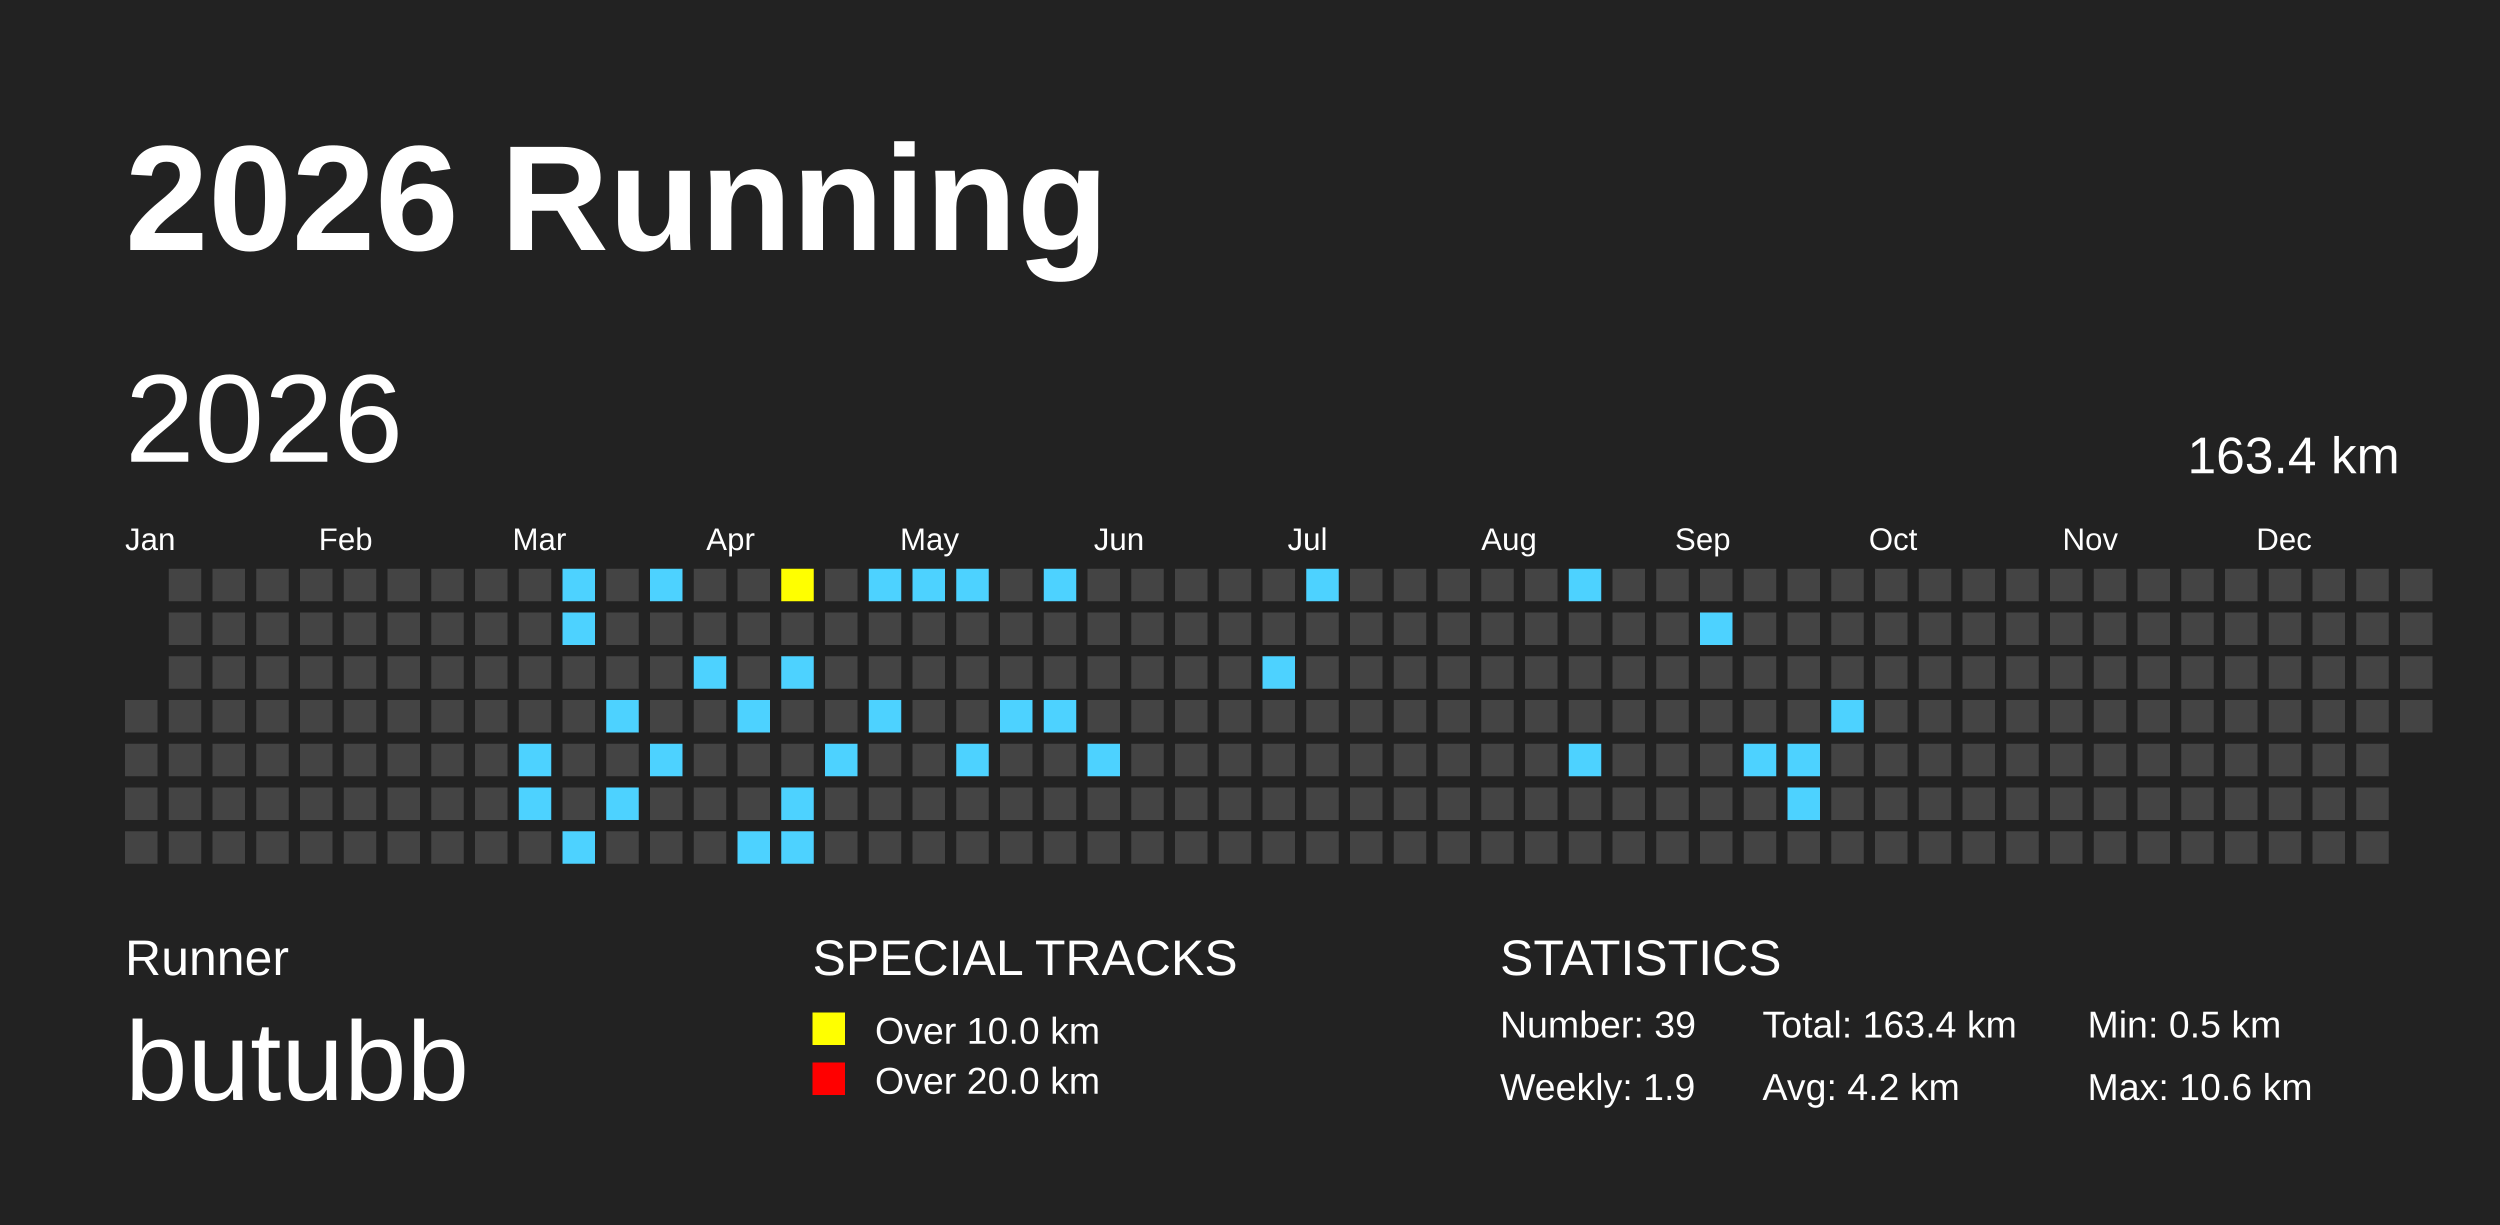
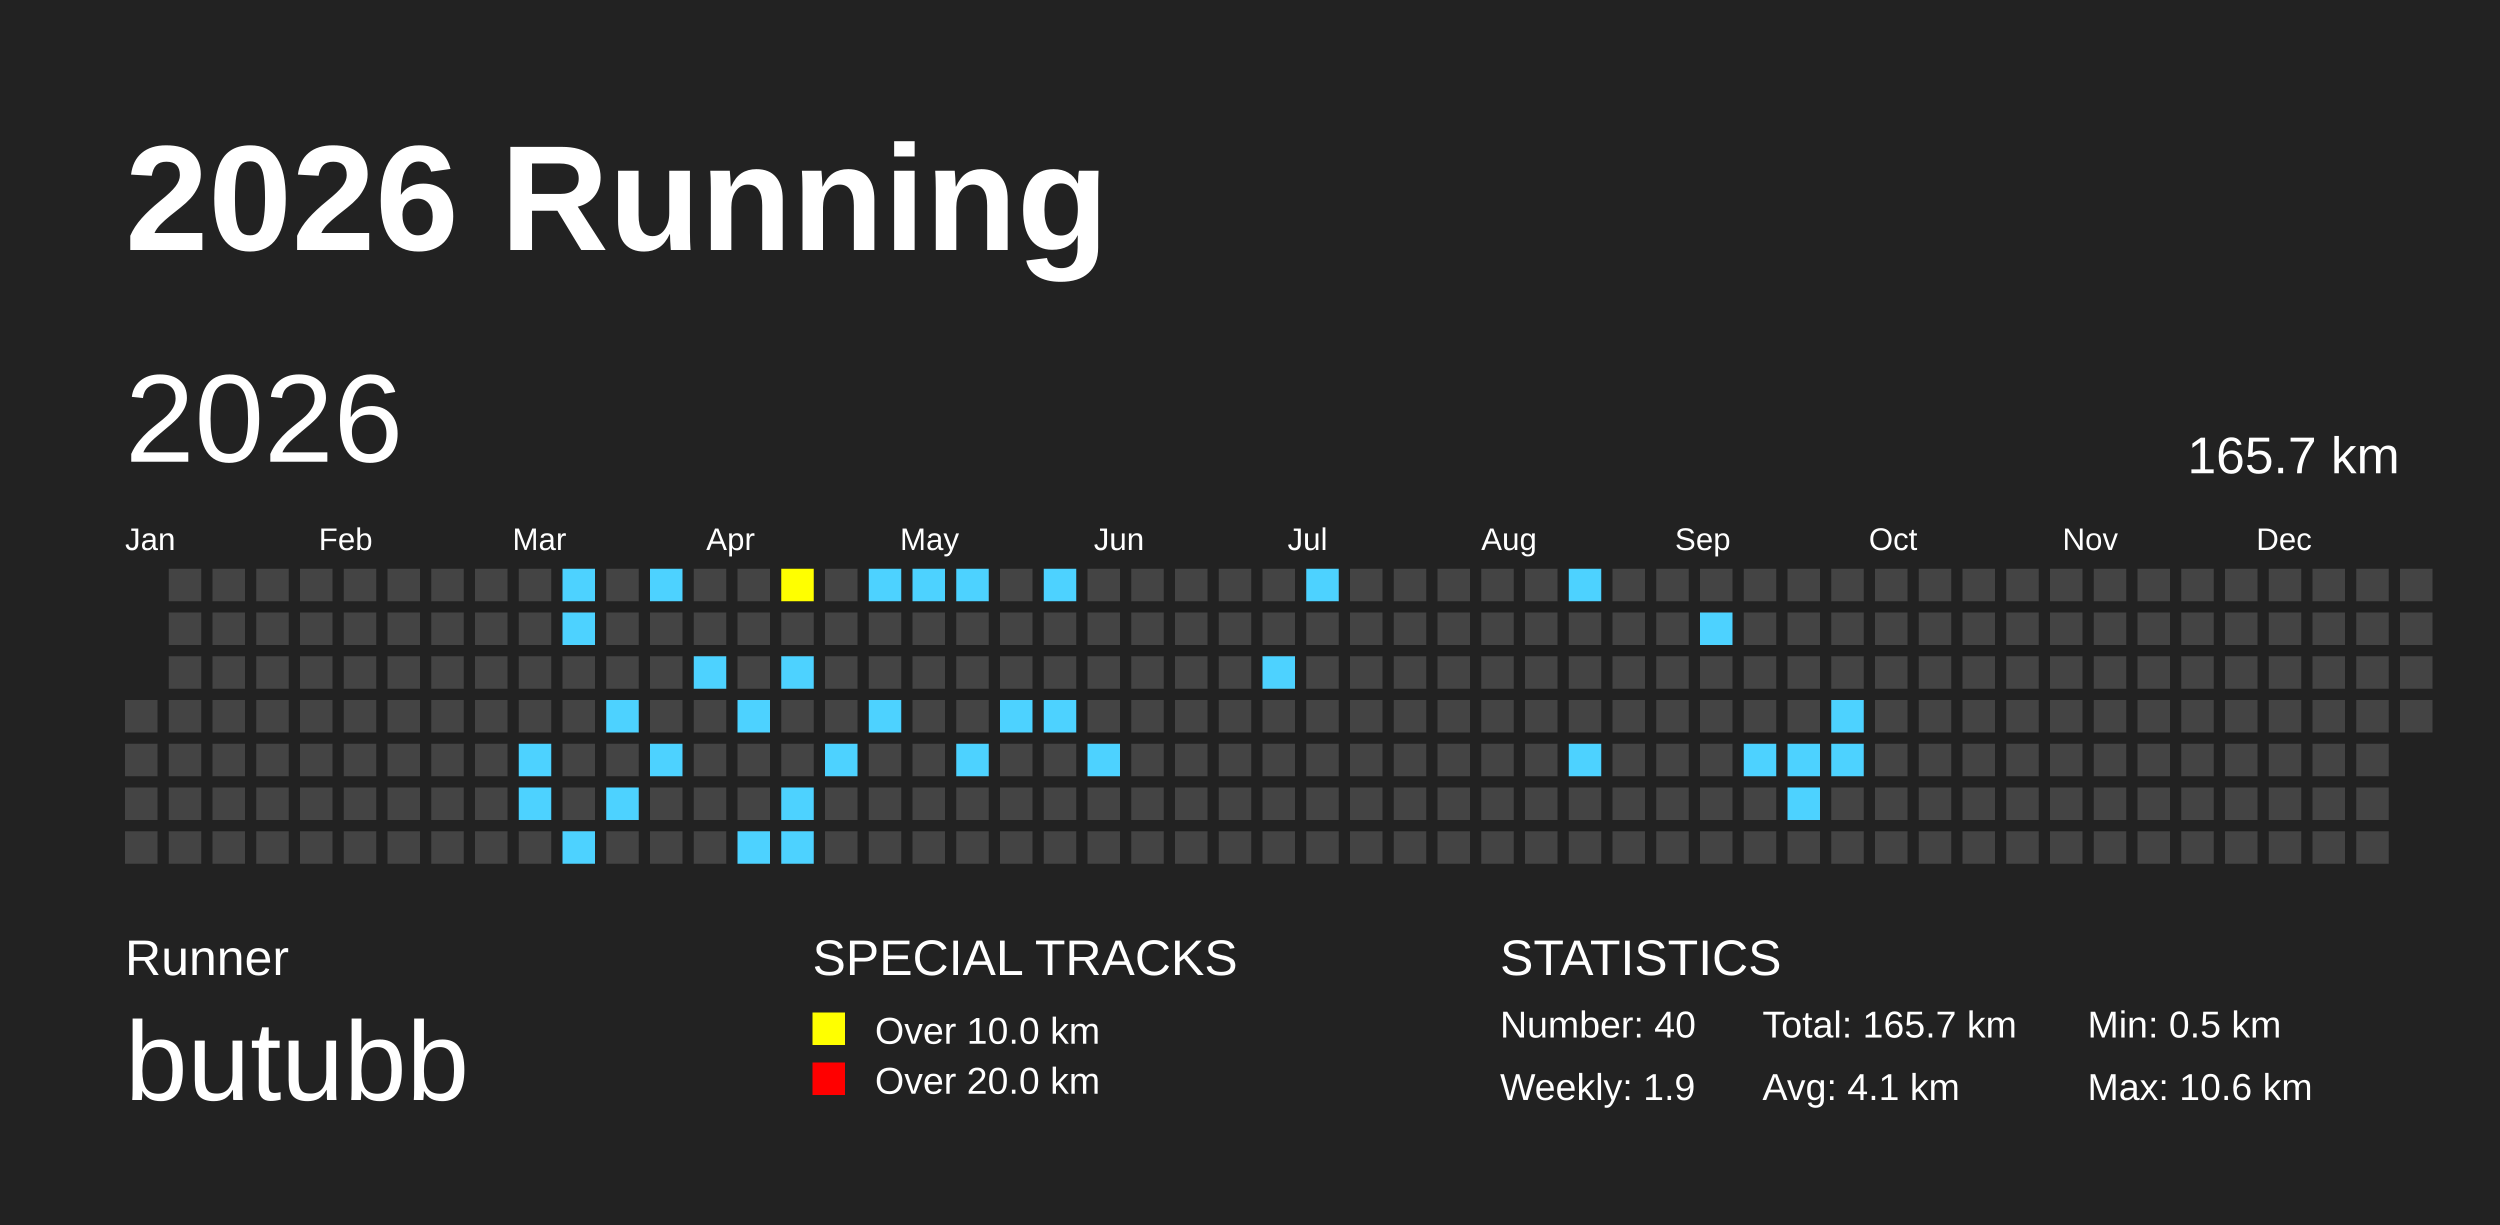
<svg xmlns="http://www.w3.org/2000/svg" baseProfile="full" height="98mm" version="1.1" viewBox="0,0,200,98" width="200mm">
  <defs />
  <rect fill="#222222" height="98" width="200" x="0" y="0" />
  <text fill="#FFFFFF" style="font-size:12px; font-family:Arial; font-weight:bold;" x="10" y="20">2026 Running</text>
  <text fill="#FFFFFF" style="font-size:4px; font-family:Arial" x="10" y="78">Runner</text>
  <text fill="#FFFFFF" style="font-size:9px; font-family:Arial" x="10" y="88">butubb</text>
  <text fill="#FFFFFF" style="font-size:4px; font-family:Arial" x="65" y="78">SPECIAL TRACKS</text>
  <rect fill="yellow" height="2.6" width="2.6" x="65" y="81" />
  <text fill="#FFFFFF" style="font-size:3px; font-family:Arial" x="70" y="83.5">Over 10.0 km</text>
  <rect fill="red" height="2.6" width="2.6" x="65" y="85" />
  <text fill="#FFFFFF" style="font-size:3px; font-family:Arial" x="70" y="87.5">Over 20.0 km</text>
  <text fill="#FFFFFF" style="font-size:4px; font-family:Arial" x="120" y="78">STATISTICS</text>
-   <text fill="#FFFFFF" style="font-size:3px; font-family:Arial" x="120" y="83">Number: 39</text>
+   <text fill="#FFFFFF" style="font-size:3px; font-family:Arial" x="120" y="83">Number: 40</text>
  <text fill="#FFFFFF" style="font-size:3px; font-family:Arial" x="120" y="88">Weekly: 1.9</text>
-   <text fill="#FFFFFF" style="font-size:3px; font-family:Arial" x="141" y="83">Total: 163.4 km</text>
-   <text fill="#FFFFFF" style="font-size:3px; font-family:Arial" x="141" y="88">Avg: 4.2 km</text>
+   <text fill="#FFFFFF" style="font-size:3px; font-family:Arial" x="141" y="83">Total: 165.7 km</text>
+   <text fill="#FFFFFF" style="font-size:3px; font-family:Arial" x="141" y="88">Avg: 4.1 km</text>
  <text fill="#FFFFFF" style="font-size:3px; font-family:Arial" x="167" y="83">Min: 0.5 km</text>
  <text fill="#FFFFFF" style="font-size:3px; font-family:Arial" x="167" y="88">Max: 10.6 km</text>
  <text dominant-baseline="hanging" fill="#FFFFFF" style="font-size:10.0px; font-family:Arial;" x="10" y="30">2026</text>
-   <text dominant-baseline="hanging" fill="#FFFFFF" style="font-size:4.125px; font-family:Arial;" x="175" y="35">163.4 km</text>
+   <text dominant-baseline="hanging" fill="#FFFFFF" style="font-size:4.125px; font-family:Arial;" x="175" y="35">165.7 km</text>
  <text fill="#FFFFFF" style="font-size:2.5px; font-family:Arial" x="10.0" y="44">Jan</text>
  <text fill="#FFFFFF" style="font-size:2.5px; font-family:Arial" x="25.5" y="44">Feb</text>
  <text fill="#FFFFFF" style="font-size:2.5px; font-family:Arial" x="41.0" y="44">Mar</text>
  <text fill="#FFFFFF" style="font-size:2.5px; font-family:Arial" x="56.5" y="44">Apr</text>
  <text fill="#FFFFFF" style="font-size:2.5px; font-family:Arial" x="72.0" y="44">May</text>
  <text fill="#FFFFFF" style="font-size:2.5px; font-family:Arial" x="87.5" y="44">Jun</text>
  <text fill="#FFFFFF" style="font-size:2.5px; font-family:Arial" x="103.0" y="44">Jul</text>
  <text fill="#FFFFFF" style="font-size:2.5px; font-family:Arial" x="118.5" y="44">Aug</text>
  <text fill="#FFFFFF" style="font-size:2.5px; font-family:Arial" x="134.0" y="44">Sep</text>
  <text fill="#FFFFFF" style="font-size:2.5px; font-family:Arial" x="149.5" y="44">Oct</text>
  <text fill="#FFFFFF" style="font-size:2.5px; font-family:Arial" x="165.0" y="44">Nov</text>
  <text fill="#FFFFFF" style="font-size:2.5px; font-family:Arial" x="180.5" y="44">Dec</text>
  <rect fill="#444444" height="2.6" width="2.6" x="10.0" y="56.0" />
  <rect fill="#444444" height="2.6" width="2.6" x="10.0" y="59.5" />
  <rect fill="#444444" height="2.6" width="2.6" x="10.0" y="63.0" />
  <rect fill="#444444" height="2.6" width="2.6" x="10.0" y="66.5" />
  <rect fill="#444444" height="2.6" width="2.6" x="13.5" y="45.5" />
  <rect fill="#444444" height="2.6" width="2.6" x="13.5" y="49.0" />
  <rect fill="#444444" height="2.6" width="2.6" x="13.5" y="52.5" />
  <rect fill="#444444" height="2.6" width="2.6" x="13.5" y="56.0" />
  <rect fill="#444444" height="2.6" width="2.6" x="13.5" y="59.5" />
  <rect fill="#444444" height="2.6" width="2.6" x="13.5" y="63.0" />
  <rect fill="#444444" height="2.6" width="2.6" x="13.5" y="66.5" />
  <rect fill="#444444" height="2.6" width="2.6" x="17.0" y="45.5" />
  <rect fill="#444444" height="2.6" width="2.6" x="17.0" y="49.0" />
  <rect fill="#444444" height="2.6" width="2.6" x="17.0" y="52.5" />
  <rect fill="#444444" height="2.6" width="2.6" x="17.0" y="56.0" />
  <rect fill="#444444" height="2.6" width="2.6" x="17.0" y="59.5" />
  <rect fill="#444444" height="2.6" width="2.6" x="17.0" y="63.0" />
  <rect fill="#444444" height="2.6" width="2.6" x="17.0" y="66.5" />
  <rect fill="#444444" height="2.6" width="2.6" x="20.5" y="45.5" />
  <rect fill="#444444" height="2.6" width="2.6" x="20.5" y="49.0" />
  <rect fill="#444444" height="2.6" width="2.6" x="20.5" y="52.5" />
  <rect fill="#444444" height="2.6" width="2.6" x="20.5" y="56.0" />
  <rect fill="#444444" height="2.6" width="2.6" x="20.5" y="59.5" />
  <rect fill="#444444" height="2.6" width="2.6" x="20.5" y="63.0" />
  <rect fill="#444444" height="2.6" width="2.6" x="20.5" y="66.5" />
  <rect fill="#444444" height="2.6" width="2.6" x="24.0" y="45.5" />
  <rect fill="#444444" height="2.6" width="2.6" x="24.0" y="49.0" />
  <rect fill="#444444" height="2.6" width="2.6" x="24.0" y="52.5" />
  <rect fill="#444444" height="2.6" width="2.6" x="24.0" y="56.0" />
  <rect fill="#444444" height="2.6" width="2.6" x="24.0" y="59.5" />
  <rect fill="#444444" height="2.6" width="2.6" x="24.0" y="63.0" />
  <rect fill="#444444" height="2.6" width="2.6" x="24.0" y="66.5" />
  <rect fill="#444444" height="2.6" width="2.6" x="27.5" y="45.5" />
  <rect fill="#444444" height="2.6" width="2.6" x="27.5" y="49.0" />
  <rect fill="#444444" height="2.6" width="2.6" x="27.5" y="52.5" />
  <rect fill="#444444" height="2.6" width="2.6" x="27.5" y="56.0" />
  <rect fill="#444444" height="2.6" width="2.6" x="27.5" y="59.5" />
  <rect fill="#444444" height="2.6" width="2.6" x="27.5" y="63.0" />
  <rect fill="#444444" height="2.6" width="2.6" x="27.5" y="66.5" />
  <rect fill="#444444" height="2.6" width="2.6" x="31.0" y="45.5" />
  <rect fill="#444444" height="2.6" width="2.6" x="31.0" y="49.0" />
  <rect fill="#444444" height="2.6" width="2.6" x="31.0" y="52.5" />
  <rect fill="#444444" height="2.6" width="2.6" x="31.0" y="56.0" />
  <rect fill="#444444" height="2.6" width="2.6" x="31.0" y="59.5" />
  <rect fill="#444444" height="2.6" width="2.6" x="31.0" y="63.0" />
  <rect fill="#444444" height="2.6" width="2.6" x="31.0" y="66.5" />
  <rect fill="#444444" height="2.6" width="2.6" x="34.5" y="45.5" />
  <rect fill="#444444" height="2.6" width="2.6" x="34.5" y="49.0" />
  <rect fill="#444444" height="2.6" width="2.6" x="34.5" y="52.5" />
  <rect fill="#444444" height="2.6" width="2.6" x="34.5" y="56.0" />
  <rect fill="#444444" height="2.6" width="2.6" x="34.5" y="59.5" />
  <rect fill="#444444" height="2.6" width="2.6" x="34.5" y="63.0" />
  <rect fill="#444444" height="2.6" width="2.6" x="34.5" y="66.5" />
  <rect fill="#444444" height="2.6" width="2.6" x="38.0" y="45.5" />
  <rect fill="#444444" height="2.6" width="2.6" x="38.0" y="49.0" />
  <rect fill="#444444" height="2.6" width="2.6" x="38.0" y="52.5" />
  <rect fill="#444444" height="2.6" width="2.6" x="38.0" y="56.0" />
  <rect fill="#444444" height="2.6" width="2.6" x="38.0" y="59.5" />
  <rect fill="#444444" height="2.6" width="2.6" x="38.0" y="63.0" />
  <rect fill="#444444" height="2.6" width="2.6" x="38.0" y="66.5" />
  <rect fill="#444444" height="2.6" width="2.6" x="41.5" y="45.5" />
  <rect fill="#444444" height="2.6" width="2.6" x="41.5" y="49.0" />
  <rect fill="#444444" height="2.6" width="2.6" x="41.5" y="52.5" />
  <rect fill="#444444" height="2.6" width="2.6" x="41.5" y="56.0" />
  <rect fill="#4DD2FF" height="2.6" width="2.6" x="41.5" y="59.5" />
  <rect fill="#4DD2FF" height="2.6" width="2.6" x="41.5" y="63.0" />
  <rect fill="#444444" height="2.6" width="2.6" x="41.5" y="66.5" />
  <rect fill="#4DD2FF" height="2.6" width="2.6" x="45.0" y="45.5" />
  <rect fill="#4DD2FF" height="2.6" width="2.6" x="45.0" y="49.0" />
  <rect fill="#444444" height="2.6" width="2.6" x="45.0" y="52.5" />
  <rect fill="#444444" height="2.6" width="2.6" x="45.0" y="56.0" />
  <rect fill="#444444" height="2.6" width="2.6" x="45.0" y="59.5" />
  <rect fill="#444444" height="2.6" width="2.6" x="45.0" y="63.0" />
  <rect fill="#4DD2FF" height="2.6" width="2.6" x="45.0" y="66.5" />
  <rect fill="#444444" height="2.6" width="2.6" x="48.5" y="45.5" />
  <rect fill="#444444" height="2.6" width="2.6" x="48.5" y="49.0" />
  <rect fill="#444444" height="2.6" width="2.6" x="48.5" y="52.5" />
  <rect fill="#4DD2FF" height="2.6" width="2.6" x="48.5" y="56.0" />
  <rect fill="#444444" height="2.6" width="2.6" x="48.5" y="59.5" />
  <rect fill="#4DD2FF" height="2.6" width="2.6" x="48.5" y="63.0" />
  <rect fill="#444444" height="2.6" width="2.6" x="48.5" y="66.5" />
  <rect fill="#4DD2FF" height="2.6" width="2.6" x="52.0" y="45.5" />
  <rect fill="#444444" height="2.6" width="2.6" x="52.0" y="49.0" />
  <rect fill="#444444" height="2.6" width="2.6" x="52.0" y="52.5" />
  <rect fill="#444444" height="2.6" width="2.6" x="52.0" y="56.0" />
  <rect fill="#4DD2FF" height="2.6" width="2.6" x="52.0" y="59.5" />
  <rect fill="#444444" height="2.6" width="2.6" x="52.0" y="63.0" />
  <rect fill="#444444" height="2.6" width="2.6" x="52.0" y="66.5" />
  <rect fill="#444444" height="2.6" width="2.6" x="55.5" y="45.5" />
  <rect fill="#444444" height="2.6" width="2.6" x="55.5" y="49.0" />
  <rect fill="#4DD2FF" height="2.6" width="2.6" x="55.5" y="52.5" />
  <rect fill="#444444" height="2.6" width="2.6" x="55.5" y="56.0" />
  <rect fill="#444444" height="2.6" width="2.6" x="55.5" y="59.5" />
  <rect fill="#444444" height="2.6" width="2.6" x="55.5" y="63.0" />
  <rect fill="#444444" height="2.6" width="2.6" x="55.5" y="66.5" />
  <rect fill="#444444" height="2.6" width="2.6" x="59.0" y="45.5" />
  <rect fill="#444444" height="2.6" width="2.6" x="59.0" y="49.0" />
  <rect fill="#444444" height="2.6" width="2.6" x="59.0" y="52.5" />
  <rect fill="#4DD2FF" height="2.6" width="2.6" x="59.0" y="56.0" />
  <rect fill="#444444" height="2.6" width="2.6" x="59.0" y="59.5" />
  <rect fill="#444444" height="2.6" width="2.6" x="59.0" y="63.0" />
  <rect fill="#4DD2FF" height="2.6" width="2.6" x="59.0" y="66.5" />
  <rect fill="yellow" height="2.6" width="2.6" x="62.5" y="45.5" />
  <rect fill="#444444" height="2.6" width="2.6" x="62.5" y="49.0" />
  <rect fill="#4DD2FF" height="2.6" width="2.6" x="62.5" y="52.5" />
  <rect fill="#444444" height="2.6" width="2.6" x="62.5" y="56.0" />
  <rect fill="#444444" height="2.6" width="2.6" x="62.5" y="59.5" />
  <rect fill="#4DD2FF" height="2.6" width="2.6" x="62.5" y="63.0" />
  <rect fill="#4DD2FF" height="2.6" width="2.6" x="62.5" y="66.5" />
  <rect fill="#444444" height="2.6" width="2.6" x="66.0" y="45.5" />
  <rect fill="#444444" height="2.6" width="2.6" x="66.0" y="49.0" />
  <rect fill="#444444" height="2.6" width="2.6" x="66.0" y="52.5" />
  <rect fill="#444444" height="2.6" width="2.6" x="66.0" y="56.0" />
  <rect fill="#4DD2FF" height="2.6" width="2.6" x="66.0" y="59.5" />
  <rect fill="#444444" height="2.6" width="2.6" x="66.0" y="63.0" />
  <rect fill="#444444" height="2.6" width="2.6" x="66.0" y="66.5" />
  <rect fill="#4DD2FF" height="2.6" width="2.6" x="69.5" y="45.5" />
  <rect fill="#444444" height="2.6" width="2.6" x="69.5" y="49.0" />
  <rect fill="#444444" height="2.6" width="2.6" x="69.5" y="52.5" />
  <rect fill="#4DD2FF" height="2.6" width="2.6" x="69.5" y="56.0" />
  <rect fill="#444444" height="2.6" width="2.6" x="69.5" y="59.5" />
  <rect fill="#444444" height="2.6" width="2.6" x="69.5" y="63.0" />
  <rect fill="#444444" height="2.6" width="2.6" x="69.5" y="66.5" />
  <rect fill="#4DD2FF" height="2.6" width="2.6" x="73.0" y="45.5" />
  <rect fill="#444444" height="2.6" width="2.6" x="73.0" y="49.0" />
  <rect fill="#444444" height="2.6" width="2.6" x="73.0" y="52.5" />
  <rect fill="#444444" height="2.6" width="2.6" x="73.0" y="56.0" />
  <rect fill="#444444" height="2.6" width="2.6" x="73.0" y="59.5" />
  <rect fill="#444444" height="2.6" width="2.6" x="73.0" y="63.0" />
  <rect fill="#444444" height="2.6" width="2.6" x="73.0" y="66.5" />
  <rect fill="#4DD2FF" height="2.6" width="2.6" x="76.5" y="45.5" />
  <rect fill="#444444" height="2.6" width="2.6" x="76.5" y="49.0" />
  <rect fill="#444444" height="2.6" width="2.6" x="76.5" y="52.5" />
  <rect fill="#444444" height="2.6" width="2.6" x="76.5" y="56.0" />
  <rect fill="#4DD2FF" height="2.6" width="2.6" x="76.5" y="59.5" />
  <rect fill="#444444" height="2.6" width="2.6" x="76.5" y="63.0" />
  <rect fill="#444444" height="2.6" width="2.6" x="76.5" y="66.5" />
  <rect fill="#444444" height="2.6" width="2.6" x="80.0" y="45.5" />
  <rect fill="#444444" height="2.6" width="2.6" x="80.0" y="49.0" />
  <rect fill="#444444" height="2.6" width="2.6" x="80.0" y="52.5" />
  <rect fill="#4DD2FF" height="2.6" width="2.6" x="80.0" y="56.0" />
  <rect fill="#444444" height="2.6" width="2.6" x="80.0" y="59.5" />
  <rect fill="#444444" height="2.6" width="2.6" x="80.0" y="63.0" />
  <rect fill="#444444" height="2.6" width="2.6" x="80.0" y="66.5" />
  <rect fill="#4DD2FF" height="2.6" width="2.6" x="83.5" y="45.5" />
  <rect fill="#444444" height="2.6" width="2.6" x="83.5" y="49.0" />
  <rect fill="#444444" height="2.6" width="2.6" x="83.5" y="52.5" />
  <rect fill="#4DD2FF" height="2.6" width="2.6" x="83.5" y="56.0" />
  <rect fill="#444444" height="2.6" width="2.6" x="83.5" y="59.5" />
  <rect fill="#444444" height="2.6" width="2.6" x="83.5" y="63.0" />
  <rect fill="#444444" height="2.6" width="2.6" x="83.5" y="66.5" />
  <rect fill="#444444" height="2.6" width="2.6" x="87.0" y="45.5" />
  <rect fill="#444444" height="2.6" width="2.6" x="87.0" y="49.0" />
  <rect fill="#444444" height="2.6" width="2.6" x="87.0" y="52.5" />
  <rect fill="#444444" height="2.6" width="2.6" x="87.0" y="56.0" />
  <rect fill="#4DD2FF" height="2.6" width="2.6" x="87.0" y="59.5" />
  <rect fill="#444444" height="2.6" width="2.6" x="87.0" y="63.0" />
  <rect fill="#444444" height="2.6" width="2.6" x="87.0" y="66.5" />
  <rect fill="#444444" height="2.6" width="2.6" x="90.5" y="45.5" />
  <rect fill="#444444" height="2.6" width="2.6" x="90.5" y="49.0" />
  <rect fill="#444444" height="2.6" width="2.6" x="90.5" y="52.5" />
  <rect fill="#444444" height="2.6" width="2.6" x="90.5" y="56.0" />
  <rect fill="#444444" height="2.6" width="2.6" x="90.5" y="59.5" />
  <rect fill="#444444" height="2.6" width="2.6" x="90.5" y="63.0" />
  <rect fill="#444444" height="2.6" width="2.6" x="90.5" y="66.5" />
  <rect fill="#444444" height="2.6" width="2.6" x="94.0" y="45.5" />
  <rect fill="#444444" height="2.6" width="2.6" x="94.0" y="49.0" />
  <rect fill="#444444" height="2.6" width="2.6" x="94.0" y="52.5" />
  <rect fill="#444444" height="2.6" width="2.6" x="94.0" y="56.0" />
  <rect fill="#444444" height="2.6" width="2.6" x="94.0" y="59.5" />
  <rect fill="#444444" height="2.6" width="2.6" x="94.0" y="63.0" />
  <rect fill="#444444" height="2.6" width="2.6" x="94.0" y="66.5" />
  <rect fill="#444444" height="2.6" width="2.6" x="97.5" y="45.5" />
  <rect fill="#444444" height="2.6" width="2.6" x="97.5" y="49.0" />
  <rect fill="#444444" height="2.6" width="2.6" x="97.5" y="52.5" />
  <rect fill="#444444" height="2.6" width="2.6" x="97.5" y="56.0" />
  <rect fill="#444444" height="2.6" width="2.6" x="97.5" y="59.5" />
  <rect fill="#444444" height="2.6" width="2.6" x="97.5" y="63.0" />
  <rect fill="#444444" height="2.6" width="2.6" x="97.5" y="66.5" />
  <rect fill="#444444" height="2.6" width="2.6" x="101.0" y="45.5" />
  <rect fill="#444444" height="2.6" width="2.6" x="101.0" y="49.0" />
  <rect fill="#4DD2FF" height="2.6" width="2.6" x="101.0" y="52.5" />
  <rect fill="#444444" height="2.6" width="2.6" x="101.0" y="56.0" />
  <rect fill="#444444" height="2.6" width="2.6" x="101.0" y="59.5" />
  <rect fill="#444444" height="2.6" width="2.6" x="101.0" y="63.0" />
  <rect fill="#444444" height="2.6" width="2.6" x="101.0" y="66.5" />
  <rect fill="#4DD2FF" height="2.6" width="2.6" x="104.5" y="45.5" />
  <rect fill="#444444" height="2.6" width="2.6" x="104.5" y="49.0" />
  <rect fill="#444444" height="2.6" width="2.6" x="104.5" y="52.5" />
  <rect fill="#444444" height="2.6" width="2.6" x="104.5" y="56.0" />
  <rect fill="#444444" height="2.6" width="2.6" x="104.5" y="59.5" />
  <rect fill="#444444" height="2.6" width="2.6" x="104.5" y="63.0" />
  <rect fill="#444444" height="2.6" width="2.6" x="104.5" y="66.5" />
  <rect fill="#444444" height="2.6" width="2.6" x="108.0" y="45.5" />
  <rect fill="#444444" height="2.6" width="2.6" x="108.0" y="49.0" />
  <rect fill="#444444" height="2.6" width="2.6" x="108.0" y="52.5" />
  <rect fill="#444444" height="2.6" width="2.6" x="108.0" y="56.0" />
  <rect fill="#444444" height="2.6" width="2.6" x="108.0" y="59.5" />
  <rect fill="#444444" height="2.6" width="2.6" x="108.0" y="63.0" />
  <rect fill="#444444" height="2.6" width="2.6" x="108.0" y="66.5" />
  <rect fill="#444444" height="2.6" width="2.6" x="111.5" y="45.5" />
  <rect fill="#444444" height="2.6" width="2.6" x="111.5" y="49.0" />
  <rect fill="#444444" height="2.6" width="2.6" x="111.5" y="52.5" />
  <rect fill="#444444" height="2.6" width="2.6" x="111.5" y="56.0" />
  <rect fill="#444444" height="2.6" width="2.6" x="111.5" y="59.5" />
  <rect fill="#444444" height="2.6" width="2.6" x="111.5" y="63.0" />
  <rect fill="#444444" height="2.6" width="2.6" x="111.5" y="66.5" />
  <rect fill="#444444" height="2.6" width="2.6" x="115.0" y="45.5" />
  <rect fill="#444444" height="2.6" width="2.6" x="115.0" y="49.0" />
  <rect fill="#444444" height="2.6" width="2.6" x="115.0" y="52.5" />
  <rect fill="#444444" height="2.6" width="2.6" x="115.0" y="56.0" />
  <rect fill="#444444" height="2.6" width="2.6" x="115.0" y="59.5" />
  <rect fill="#444444" height="2.6" width="2.6" x="115.0" y="63.0" />
  <rect fill="#444444" height="2.6" width="2.6" x="115.0" y="66.5" />
  <rect fill="#444444" height="2.6" width="2.6" x="118.5" y="45.5" />
  <rect fill="#444444" height="2.6" width="2.6" x="118.5" y="49.0" />
  <rect fill="#444444" height="2.6" width="2.6" x="118.5" y="52.5" />
  <rect fill="#444444" height="2.6" width="2.6" x="118.5" y="56.0" />
  <rect fill="#444444" height="2.6" width="2.6" x="118.5" y="59.5" />
  <rect fill="#444444" height="2.6" width="2.6" x="118.5" y="63.0" />
  <rect fill="#444444" height="2.6" width="2.6" x="118.5" y="66.5" />
  <rect fill="#444444" height="2.6" width="2.6" x="122.0" y="45.5" />
  <rect fill="#444444" height="2.6" width="2.6" x="122.0" y="49.0" />
  <rect fill="#444444" height="2.6" width="2.6" x="122.0" y="52.5" />
  <rect fill="#444444" height="2.6" width="2.6" x="122.0" y="56.0" />
  <rect fill="#444444" height="2.6" width="2.6" x="122.0" y="59.5" />
  <rect fill="#444444" height="2.6" width="2.6" x="122.0" y="63.0" />
  <rect fill="#444444" height="2.6" width="2.6" x="122.0" y="66.5" />
  <rect fill="#4DD2FF" height="2.6" width="2.6" x="125.5" y="45.5" />
  <rect fill="#444444" height="2.6" width="2.6" x="125.5" y="49.0" />
  <rect fill="#444444" height="2.6" width="2.6" x="125.5" y="52.5" />
  <rect fill="#444444" height="2.6" width="2.6" x="125.5" y="56.0" />
  <rect fill="#4DD2FF" height="2.6" width="2.6" x="125.5" y="59.5" />
  <rect fill="#444444" height="2.6" width="2.6" x="125.5" y="63.0" />
  <rect fill="#444444" height="2.6" width="2.6" x="125.5" y="66.5" />
  <rect fill="#444444" height="2.6" width="2.6" x="129.0" y="45.5" />
  <rect fill="#444444" height="2.6" width="2.6" x="129.0" y="49.0" />
  <rect fill="#444444" height="2.6" width="2.6" x="129.0" y="52.5" />
  <rect fill="#444444" height="2.6" width="2.6" x="129.0" y="56.0" />
  <rect fill="#444444" height="2.6" width="2.6" x="129.0" y="59.5" />
  <rect fill="#444444" height="2.6" width="2.6" x="129.0" y="63.0" />
  <rect fill="#444444" height="2.6" width="2.6" x="129.0" y="66.5" />
  <rect fill="#444444" height="2.6" width="2.6" x="132.5" y="45.5" />
  <rect fill="#444444" height="2.6" width="2.6" x="132.5" y="49.0" />
  <rect fill="#444444" height="2.6" width="2.6" x="132.5" y="52.5" />
  <rect fill="#444444" height="2.6" width="2.6" x="132.5" y="56.0" />
  <rect fill="#444444" height="2.6" width="2.6" x="132.5" y="59.5" />
  <rect fill="#444444" height="2.6" width="2.6" x="132.5" y="63.0" />
  <rect fill="#444444" height="2.6" width="2.6" x="132.5" y="66.5" />
  <rect fill="#444444" height="2.6" width="2.6" x="136.0" y="45.5" />
  <rect fill="#4DD2FF" height="2.6" width="2.6" x="136.0" y="49.0" />
  <rect fill="#444444" height="2.6" width="2.6" x="136.0" y="52.5" />
  <rect fill="#444444" height="2.6" width="2.6" x="136.0" y="56.0" />
  <rect fill="#444444" height="2.6" width="2.6" x="136.0" y="59.5" />
  <rect fill="#444444" height="2.6" width="2.6" x="136.0" y="63.0" />
  <rect fill="#444444" height="2.6" width="2.6" x="136.0" y="66.5" />
  <rect fill="#444444" height="2.6" width="2.6" x="139.5" y="45.5" />
  <rect fill="#444444" height="2.6" width="2.6" x="139.5" y="49.0" />
  <rect fill="#444444" height="2.6" width="2.6" x="139.5" y="52.5" />
  <rect fill="#444444" height="2.6" width="2.6" x="139.5" y="56.0" />
  <rect fill="#4DD2FF" height="2.6" width="2.6" x="139.5" y="59.5" />
  <rect fill="#444444" height="2.6" width="2.6" x="139.5" y="63.0" />
  <rect fill="#444444" height="2.6" width="2.6" x="139.5" y="66.5" />
  <rect fill="#444444" height="2.6" width="2.6" x="143.0" y="45.5" />
  <rect fill="#444444" height="2.6" width="2.6" x="143.0" y="49.0" />
  <rect fill="#444444" height="2.6" width="2.6" x="143.0" y="52.5" />
  <rect fill="#444444" height="2.6" width="2.6" x="143.0" y="56.0" />
  <rect fill="#4DD2FF" height="2.6" width="2.6" x="143.0" y="59.5" />
  <rect fill="#4DD2FF" height="2.6" width="2.6" x="143.0" y="63.0" />
  <rect fill="#444444" height="2.6" width="2.6" x="143.0" y="66.5" />
  <rect fill="#444444" height="2.6" width="2.6" x="146.5" y="45.5" />
  <rect fill="#444444" height="2.6" width="2.6" x="146.5" y="49.0" />
  <rect fill="#444444" height="2.6" width="2.6" x="146.5" y="52.5" />
  <rect fill="#4DD2FF" height="2.6" width="2.6" x="146.5" y="56.0" />
-   <rect fill="#444444" height="2.6" width="2.6" x="146.5" y="59.5" />
+   <rect fill="#4DD2FF" height="2.6" width="2.6" x="146.5" y="59.5" />
  <rect fill="#444444" height="2.6" width="2.6" x="146.5" y="63.0" />
  <rect fill="#444444" height="2.6" width="2.6" x="146.5" y="66.5" />
  <rect fill="#444444" height="2.6" width="2.6" x="150.0" y="45.5" />
  <rect fill="#444444" height="2.6" width="2.6" x="150.0" y="49.0" />
  <rect fill="#444444" height="2.6" width="2.6" x="150.0" y="52.5" />
  <rect fill="#444444" height="2.6" width="2.6" x="150.0" y="56.0" />
  <rect fill="#444444" height="2.6" width="2.6" x="150.0" y="59.5" />
  <rect fill="#444444" height="2.6" width="2.6" x="150.0" y="63.0" />
  <rect fill="#444444" height="2.6" width="2.6" x="150.0" y="66.5" />
  <rect fill="#444444" height="2.6" width="2.6" x="153.5" y="45.5" />
  <rect fill="#444444" height="2.6" width="2.6" x="153.5" y="49.0" />
  <rect fill="#444444" height="2.6" width="2.6" x="153.5" y="52.5" />
  <rect fill="#444444" height="2.6" width="2.6" x="153.5" y="56.0" />
  <rect fill="#444444" height="2.6" width="2.6" x="153.5" y="59.5" />
  <rect fill="#444444" height="2.6" width="2.6" x="153.5" y="63.0" />
  <rect fill="#444444" height="2.6" width="2.6" x="153.5" y="66.5" />
  <rect fill="#444444" height="2.6" width="2.6" x="157.0" y="45.5" />
  <rect fill="#444444" height="2.6" width="2.6" x="157.0" y="49.0" />
  <rect fill="#444444" height="2.6" width="2.6" x="157.0" y="52.5" />
  <rect fill="#444444" height="2.6" width="2.6" x="157.0" y="56.0" />
  <rect fill="#444444" height="2.6" width="2.6" x="157.0" y="59.5" />
  <rect fill="#444444" height="2.6" width="2.6" x="157.0" y="63.0" />
  <rect fill="#444444" height="2.6" width="2.6" x="157.0" y="66.5" />
  <rect fill="#444444" height="2.6" width="2.6" x="160.5" y="45.5" />
  <rect fill="#444444" height="2.6" width="2.6" x="160.5" y="49.0" />
  <rect fill="#444444" height="2.6" width="2.6" x="160.5" y="52.5" />
  <rect fill="#444444" height="2.6" width="2.6" x="160.5" y="56.0" />
  <rect fill="#444444" height="2.6" width="2.6" x="160.5" y="59.5" />
  <rect fill="#444444" height="2.6" width="2.6" x="160.5" y="63.0" />
  <rect fill="#444444" height="2.6" width="2.6" x="160.5" y="66.5" />
  <rect fill="#444444" height="2.6" width="2.6" x="164.0" y="45.5" />
  <rect fill="#444444" height="2.6" width="2.6" x="164.0" y="49.0" />
  <rect fill="#444444" height="2.6" width="2.6" x="164.0" y="52.5" />
  <rect fill="#444444" height="2.6" width="2.6" x="164.0" y="56.0" />
  <rect fill="#444444" height="2.6" width="2.6" x="164.0" y="59.5" />
  <rect fill="#444444" height="2.6" width="2.6" x="164.0" y="63.0" />
  <rect fill="#444444" height="2.6" width="2.6" x="164.0" y="66.5" />
  <rect fill="#444444" height="2.6" width="2.6" x="167.5" y="45.5" />
  <rect fill="#444444" height="2.6" width="2.6" x="167.5" y="49.0" />
  <rect fill="#444444" height="2.6" width="2.6" x="167.5" y="52.5" />
  <rect fill="#444444" height="2.6" width="2.6" x="167.5" y="56.0" />
  <rect fill="#444444" height="2.6" width="2.6" x="167.5" y="59.5" />
  <rect fill="#444444" height="2.6" width="2.6" x="167.5" y="63.0" />
  <rect fill="#444444" height="2.6" width="2.6" x="167.5" y="66.5" />
  <rect fill="#444444" height="2.6" width="2.6" x="171.0" y="45.5" />
  <rect fill="#444444" height="2.6" width="2.6" x="171.0" y="49.0" />
  <rect fill="#444444" height="2.6" width="2.6" x="171.0" y="52.5" />
  <rect fill="#444444" height="2.6" width="2.6" x="171.0" y="56.0" />
  <rect fill="#444444" height="2.6" width="2.6" x="171.0" y="59.5" />
  <rect fill="#444444" height="2.6" width="2.6" x="171.0" y="63.0" />
  <rect fill="#444444" height="2.6" width="2.6" x="171.0" y="66.5" />
  <rect fill="#444444" height="2.6" width="2.6" x="174.5" y="45.5" />
  <rect fill="#444444" height="2.6" width="2.6" x="174.5" y="49.0" />
  <rect fill="#444444" height="2.6" width="2.6" x="174.5" y="52.5" />
  <rect fill="#444444" height="2.6" width="2.6" x="174.5" y="56.0" />
  <rect fill="#444444" height="2.6" width="2.6" x="174.5" y="59.5" />
  <rect fill="#444444" height="2.6" width="2.6" x="174.5" y="63.0" />
  <rect fill="#444444" height="2.6" width="2.6" x="174.5" y="66.5" />
  <rect fill="#444444" height="2.6" width="2.6" x="178.0" y="45.5" />
  <rect fill="#444444" height="2.6" width="2.6" x="178.0" y="49.0" />
  <rect fill="#444444" height="2.6" width="2.6" x="178.0" y="52.5" />
  <rect fill="#444444" height="2.6" width="2.6" x="178.0" y="56.0" />
  <rect fill="#444444" height="2.6" width="2.6" x="178.0" y="59.5" />
  <rect fill="#444444" height="2.6" width="2.6" x="178.0" y="63.0" />
  <rect fill="#444444" height="2.6" width="2.6" x="178.0" y="66.5" />
  <rect fill="#444444" height="2.6" width="2.6" x="181.5" y="45.5" />
  <rect fill="#444444" height="2.6" width="2.6" x="181.5" y="49.0" />
  <rect fill="#444444" height="2.6" width="2.6" x="181.5" y="52.5" />
  <rect fill="#444444" height="2.6" width="2.6" x="181.5" y="56.0" />
  <rect fill="#444444" height="2.6" width="2.6" x="181.5" y="59.5" />
  <rect fill="#444444" height="2.6" width="2.6" x="181.5" y="63.0" />
  <rect fill="#444444" height="2.6" width="2.6" x="181.5" y="66.5" />
  <rect fill="#444444" height="2.6" width="2.6" x="185.0" y="45.5" />
  <rect fill="#444444" height="2.6" width="2.6" x="185.0" y="49.0" />
  <rect fill="#444444" height="2.6" width="2.6" x="185.0" y="52.5" />
  <rect fill="#444444" height="2.6" width="2.6" x="185.0" y="56.0" />
  <rect fill="#444444" height="2.6" width="2.6" x="185.0" y="59.5" />
  <rect fill="#444444" height="2.6" width="2.6" x="185.0" y="63.0" />
  <rect fill="#444444" height="2.6" width="2.6" x="185.0" y="66.5" />
  <rect fill="#444444" height="2.6" width="2.6" x="188.5" y="45.5" />
  <rect fill="#444444" height="2.6" width="2.6" x="188.5" y="49.0" />
  <rect fill="#444444" height="2.6" width="2.6" x="188.5" y="52.5" />
  <rect fill="#444444" height="2.6" width="2.6" x="188.5" y="56.0" />
  <rect fill="#444444" height="2.6" width="2.6" x="188.5" y="59.5" />
  <rect fill="#444444" height="2.6" width="2.6" x="188.5" y="63.0" />
  <rect fill="#444444" height="2.6" width="2.6" x="188.5" y="66.5" />
  <rect fill="#444444" height="2.6" width="2.6" x="192.0" y="45.5" />
  <rect fill="#444444" height="2.6" width="2.6" x="192.0" y="49.0" />
  <rect fill="#444444" height="2.6" width="2.6" x="192.0" y="52.5" />
  <rect fill="#444444" height="2.6" width="2.6" x="192.0" y="56.0" />
</svg>
